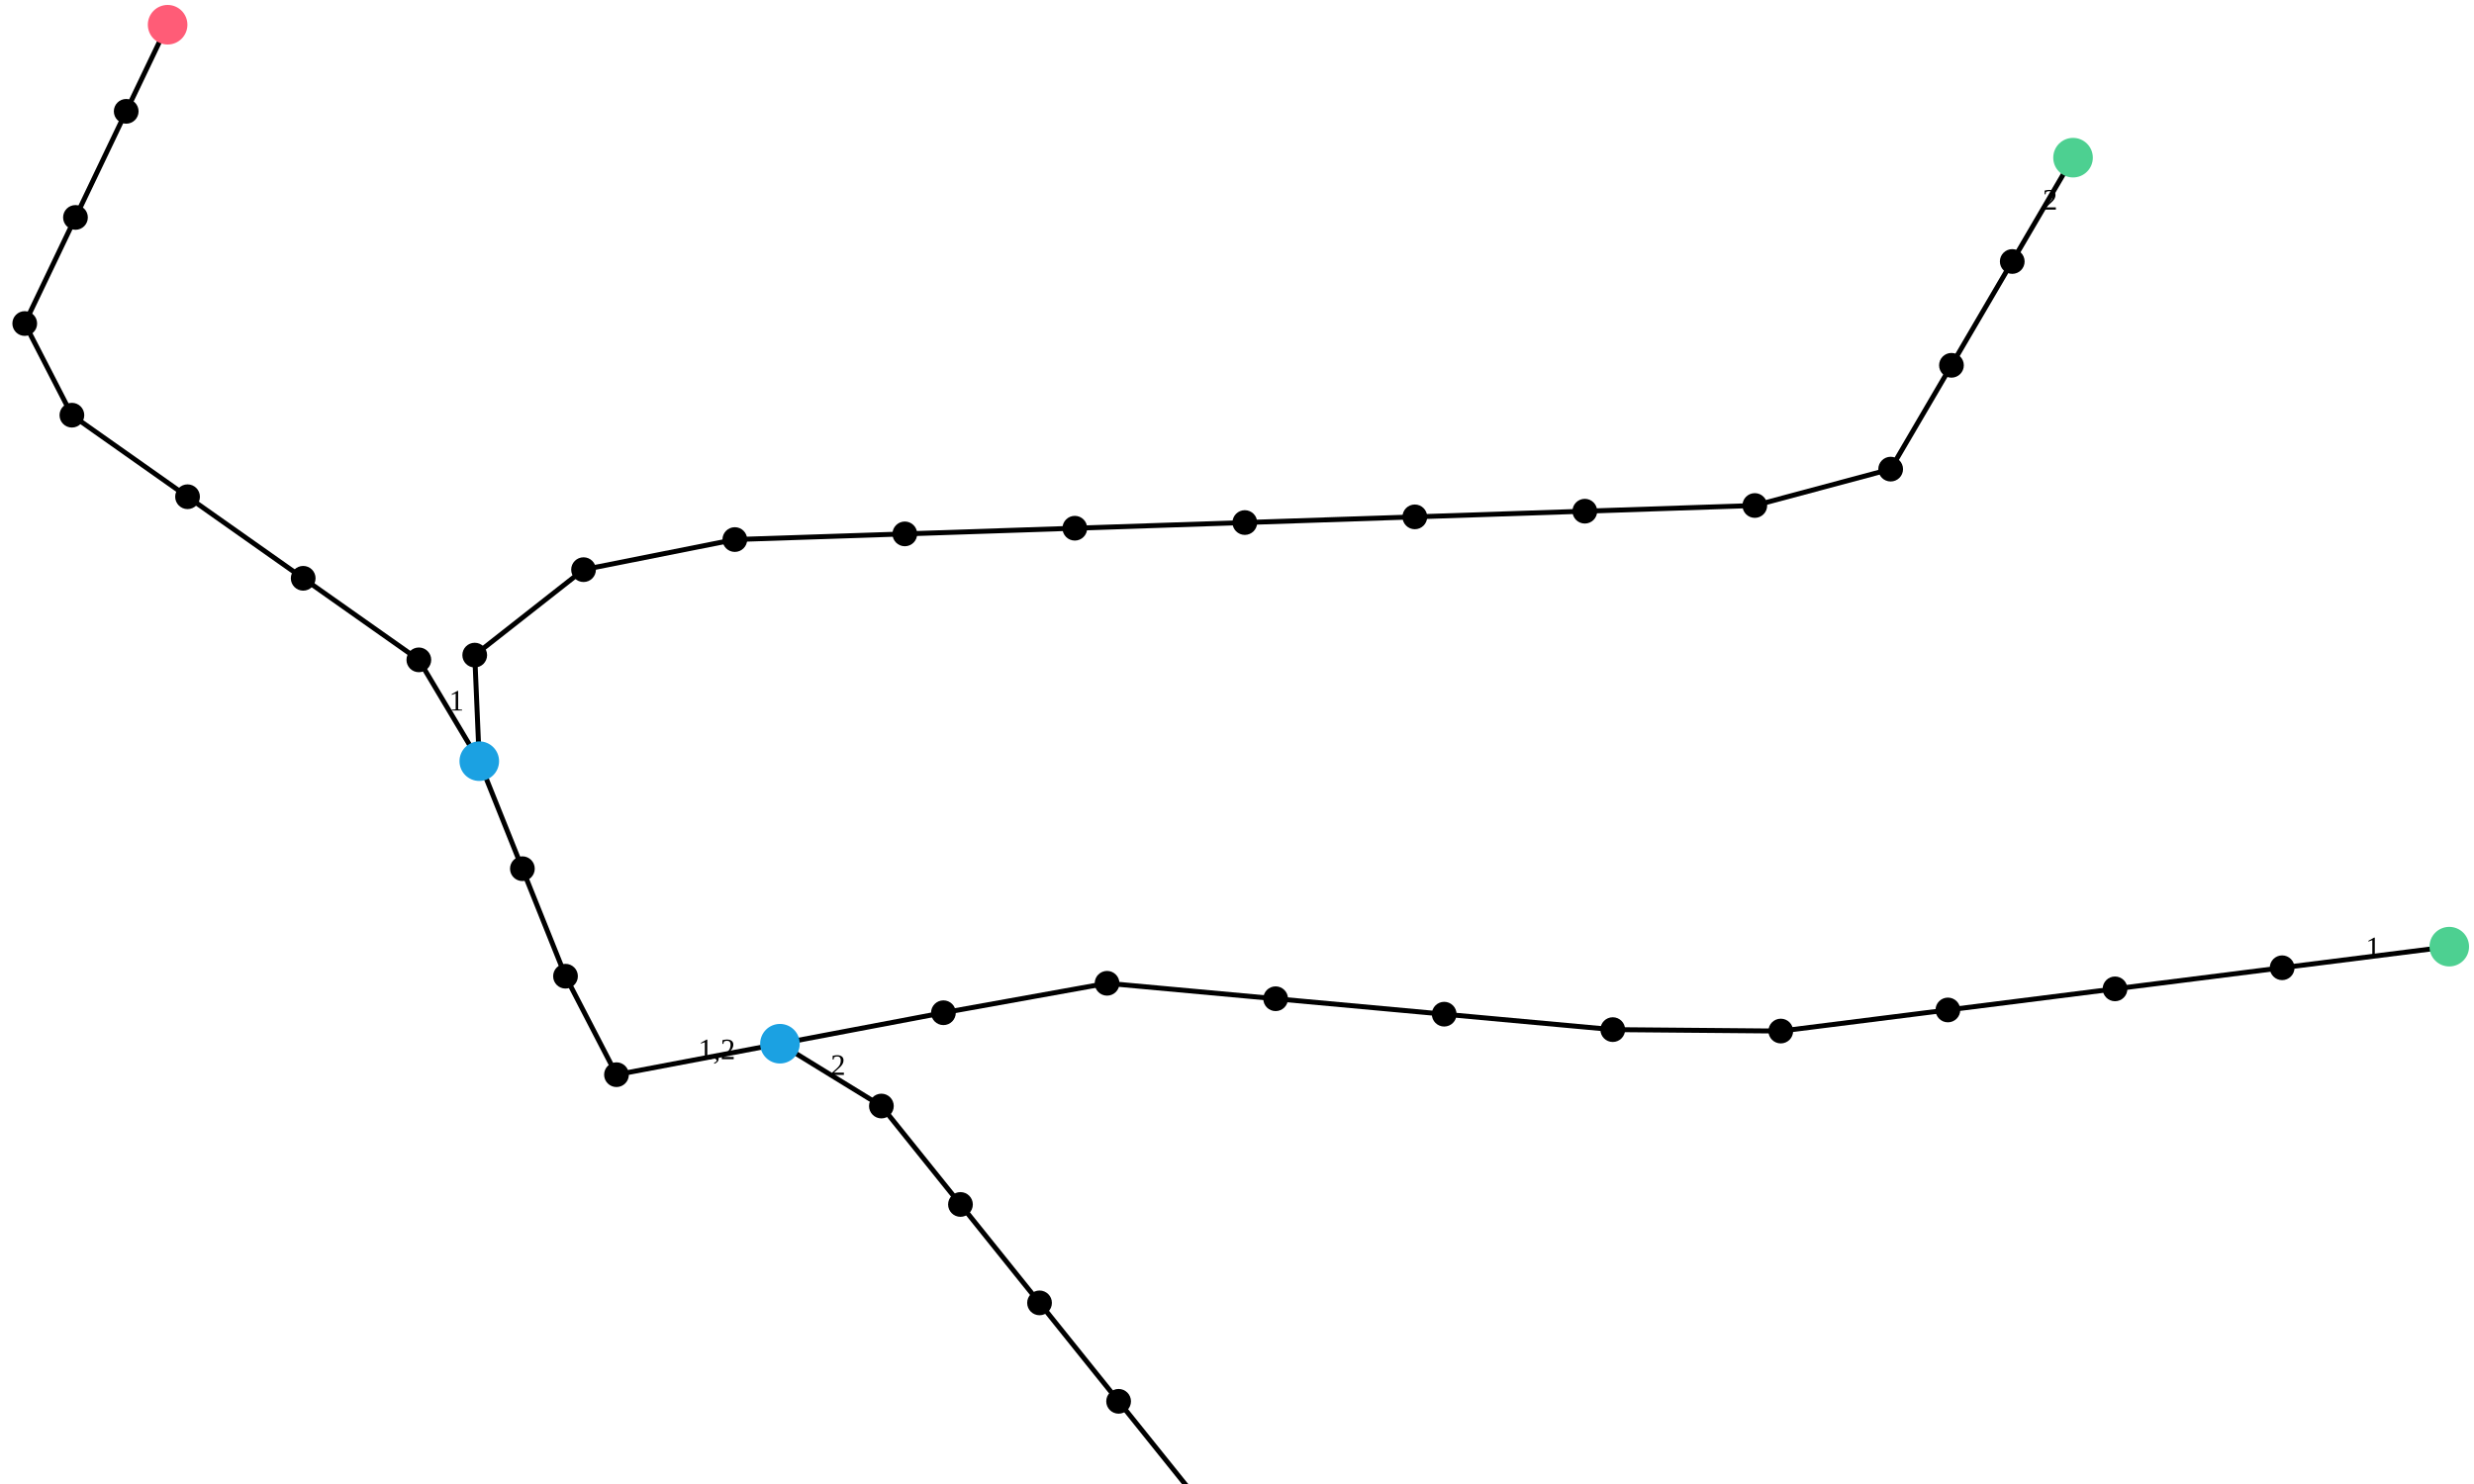
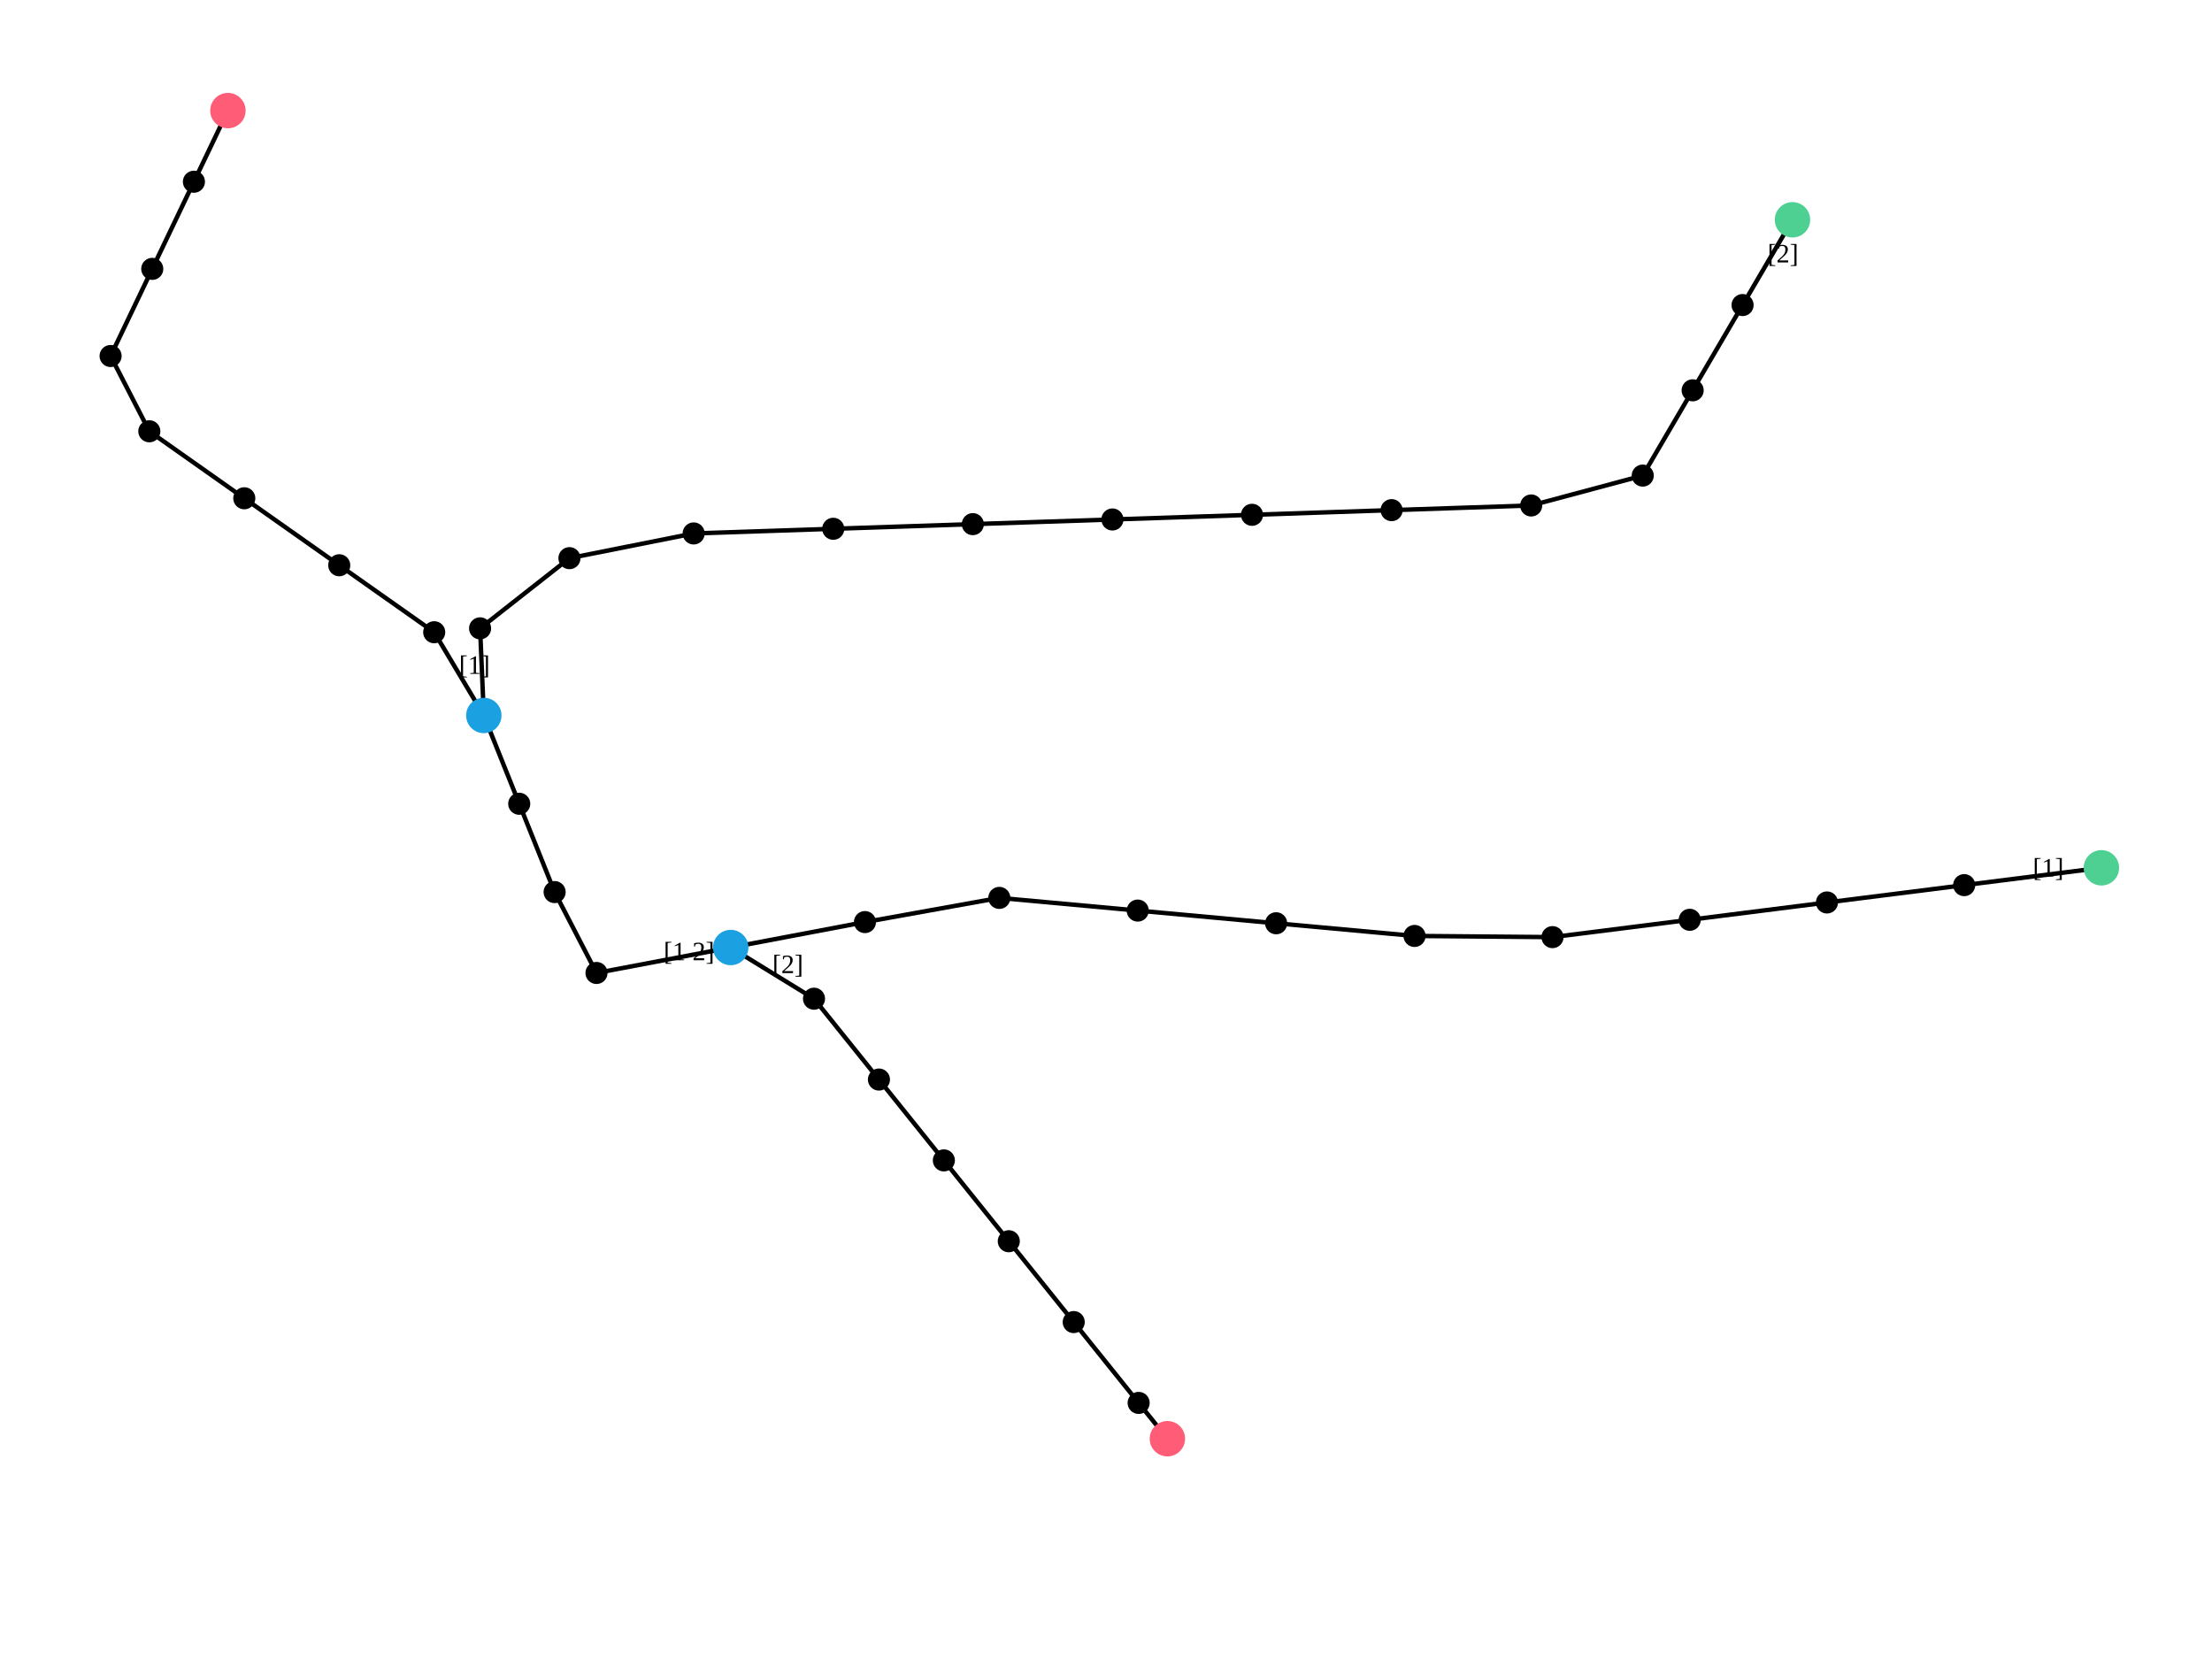
- <svg xmlns="http://www.w3.org/2000/svg" width="1000" height="600">
-   <path d="M837.932 63.749,813.36 105.724,788.787 147.698,764.214 189.673,709.302 204.381,640.589 206.68,571.875 208.977,503.161 211.272,434.447 213.566,365.733 215.858,297.019 218.15,235.874 230.318,191.886 264.872,193.727 307.75" style="stroke: black; stroke-width: 2; fill: none" />
-   <text x="825.646" y="84.736">2</text>
-   <path d="M315.261 421.987,356.262 447.185,388.223 486.98,420.185 526.775,452.146 566.57,484.108 606.365,516.07 646.159,530.218 663.775" style="stroke: black; stroke-width: 2; fill: none" />
-   <text x="335.761" y="434.586">2</text>
-   <path d="M990 382.745,922.449 391.278,854.898 399.809,787.347 408.339,719.796 416.869,651.885 416.287,583.75 410.045,515.615 403.801,447.481 397.557,381.337 409.463,315.261 421.987" style="stroke: black; stroke-width: 2; fill: none" />
-   <text x="956.225" y="387.011">1</text>
-   <path d="M193.727 307.75,169.299 266.785,122.553 233.812,75.808 200.838,29.062 167.864,10 130.806,30.507 87.91,51.014 45.014,67.753 10" style="stroke: black; stroke-width: 2; fill: none" />
-   <text x="181.513" y="287.268">1</text>
-   <path d="M315.261 421.987,249.184 434.51,228.58 394.695,211.153 351.223,193.727 307.75" style="stroke: black; stroke-width: 2; fill: none" />
-   <text x="282.223" y="428.248">1,2</text>
-   <circle cx="530.218" cy="663.775" r="1" style="stroke: none; fill: #ff5c77; r: 8px" />
-   <circle cx="447.481" cy="397.557" r="1" style="stroke: none; fill: black; r: 5px" />
-   <circle cx="67.753" cy="10" r="1" style="stroke: none; fill: #ff5c77; r: 8px" />
-   <circle cx="837.932" cy="63.749" r="1" style="stroke: none; fill: #4dd091; r: 8px" />
-   <circle cx="297.019" cy="218.15" r="1" style="stroke: none; fill: black; r: 5px" />
-   <circle cx="516.07" cy="646.159" r="1" style="stroke: none; fill: black; r: 5px" />
-   <circle cx="788.787" cy="147.698" r="1" style="stroke: none; fill: black; r: 5px" />
-   <circle cx="484.108" cy="606.365" r="1" style="stroke: none; fill: black; r: 5px" />
-   <circle cx="381.337" cy="409.463" r="1" style="stroke: none; fill: black; r: 5px" />
-   <circle cx="169.299" cy="266.785" r="1" style="stroke: none; fill: black; r: 5px" />
-   <circle cx="75.808" cy="200.838" r="1" style="stroke: none; fill: black; r: 5px" />
-   <circle cx="10" cy="130.806" r="1" style="stroke: none; fill: black; r: 5px" />
-   <circle cx="51.014" cy="45.014" r="1" style="stroke: none; fill: black; r: 5px" />
-   <circle cx="854.898" cy="399.809" r="1" style="stroke: none; fill: black; r: 5px" />
-   <circle cx="709.302" cy="204.381" r="1" style="stroke: none; fill: black; r: 5px" />
-   <circle cx="571.875" cy="208.977" r="1" style="stroke: none; fill: black; r: 5px" />
-   <circle cx="235.874" cy="230.318" r="1" style="stroke: none; fill: black; r: 5px" />
-   <circle cx="452.146" cy="566.57" r="1" style="stroke: none; fill: black; r: 5px" />
-   <circle cx="813.36" cy="105.724" r="1" style="stroke: none; fill: black; r: 5px" />
-   <circle cx="583.75" cy="410.045" r="1" style="stroke: none; fill: black; r: 5px" />
-   <circle cx="515.615" cy="403.801" r="1" style="stroke: none; fill: black; r: 5px" />
-   <circle cx="315.261" cy="421.987" r="1" style="stroke: none; fill: #1BA1E2; r: 8px" />
-   <circle cx="249.184" cy="434.51" r="1" style="stroke: none; fill: black; r: 5px" />
-   <circle cx="211.153" cy="351.223" r="1" style="stroke: none; fill: black; r: 5px" />
-   <circle cx="719.796" cy="416.869" r="1" style="stroke: none; fill: black; r: 5px" />
-   <circle cx="29.062" cy="167.864" r="1" style="stroke: none; fill: black; r: 5px" />
-   <circle cx="30.507" cy="87.91" r="1" style="stroke: none; fill: black; r: 5px" />
-   <circle cx="787.347" cy="408.339" r="1" style="stroke: none; fill: black; r: 5px" />
-   <circle cx="651.885" cy="416.287" r="1" style="stroke: none; fill: black; r: 5px" />
-   <circle cx="122.553" cy="233.812" r="1" style="stroke: none; fill: black; r: 5px" />
-   <circle cx="640.589" cy="206.68" r="1" style="stroke: none; fill: black; r: 5px" />
-   <circle cx="191.886" cy="264.872" r="1" style="stroke: none; fill: black; r: 5px" />
-   <circle cx="922.449" cy="391.278" r="1" style="stroke: none; fill: black; r: 5px" />
-   <circle cx="764.214" cy="189.673" r="1" style="stroke: none; fill: black; r: 5px" />
-   <circle cx="388.223" cy="486.98" r="1" style="stroke: none; fill: black; r: 5px" />
-   <circle cx="420.185" cy="526.775" r="1" style="stroke: none; fill: black; r: 5px" />
-   <circle cx="365.733" cy="215.858" r="1" style="stroke: none; fill: black; r: 5px" />
-   <circle cx="356.262" cy="447.185" r="1" style="stroke: none; fill: black; r: 5px" />
-   <circle cx="990" cy="382.745" r="1" style="stroke: none; fill: #4dd091; r: 8px" />
-   <circle cx="228.58" cy="394.695" r="1" style="stroke: none; fill: black; r: 5px" />
-   <circle cx="193.727" cy="307.75" r="1" style="stroke: none; fill: #1BA1E2; r: 8px" />
-   <circle cx="503.161" cy="211.272" r="1" style="stroke: none; fill: black; r: 5px" />
-   <circle cx="434.447" cy="213.566" r="1" style="stroke: none; fill: black; r: 5px" />
+ <svg xmlns="http://www.w3.org/2000/svg" width="1000" height="750">
+   <path d="M218.729 323.444,196.295 285.823,153.365 255.541,110.436 225.259,67.506 194.977,50 160.944,68.833 121.55,87.666 82.156,103.038 50" style="stroke: black; stroke-width: 2; fill: none" />
+   <text x="207.512" y="304.633">[1]</text>
+   <path d="M810.346 99.361,787.779 137.909,765.213 176.457,742.646 215.005,692.217 228.513,629.112 230.624,566.007 232.734,502.903 234.842,439.798 236.948,376.693 239.053,313.589 241.158,257.435 252.333,217.038 284.066,218.729 323.444" style="stroke: black; stroke-width: 2; fill: none" />
+   <text x="799.062" y="118.635">[2]</text>
+   <path d="M330.341 428.355,269.659 439.856,250.736 403.292,234.733 363.368,218.729 323.444" style="stroke: black; stroke-width: 2; fill: none" />
+   <text x="300" y="434.106">[1 2]</text>
+   <path d="M330.341 428.355,367.995 451.496,397.348 488.043,426.7 524.589,456.053 561.136,485.405 597.682,514.758 634.228,527.751 650.406" style="stroke: black; stroke-width: 2; fill: none" />
+   <text x="349.168" y="439.926">[2]</text>
+   <path d="M950 392.317,887.963 400.153,825.927 407.988,763.89 415.822,701.853 423.655,639.486 423.121,576.913 417.388,514.341 411.654,451.768 405.919,391.024 416.854,330.341 428.355" style="stroke: black; stroke-width: 2; fill: none" />
+   <text x="918.982" y="396.235">[1]</text>
+   <circle cx="391.024" cy="416.854" r="1" style="stroke: none; fill: black; r: 5px" />
+   <circle cx="330.341" cy="428.355" r="1" style="stroke: none; fill: #1BA1E2; r: 8px" />
+   <circle cx="50" cy="160.944" r="1" style="stroke: none; fill: black; r: 5px" />
+   <circle cx="439.798" cy="236.948" r="1" style="stroke: none; fill: black; r: 5px" />
+   <circle cx="825.927" cy="407.988" r="1" style="stroke: none; fill: black; r: 5px" />
+   <circle cx="701.853" cy="423.655" r="1" style="stroke: none; fill: black; r: 5px" />
+   <circle cx="269.659" cy="439.856" r="1" style="stroke: none; fill: black; r: 5px" />
+   <circle cx="250.736" cy="403.292" r="1" style="stroke: none; fill: black; r: 5px" />
+   <circle cx="87.666" cy="82.156" r="1" style="stroke: none; fill: black; r: 5px" />
+   <circle cx="742.646" cy="215.005" r="1" style="stroke: none; fill: black; r: 5px" />
+   <circle cx="566.007" cy="232.734" r="1" style="stroke: none; fill: black; r: 5px" />
+   <circle cx="257.435" cy="252.333" r="1" style="stroke: none; fill: black; r: 5px" />
+   <circle cx="217.038" cy="284.066" r="1" style="stroke: none; fill: black; r: 5px" />
+   <circle cx="485.405" cy="597.682" r="1" style="stroke: none; fill: black; r: 5px" />
+   <circle cx="639.486" cy="423.121" r="1" style="stroke: none; fill: black; r: 5px" />
+   <circle cx="576.913" cy="417.388" r="1" style="stroke: none; fill: black; r: 5px" />
+   <circle cx="218.729" cy="323.444" r="1" style="stroke: none; fill: #1BA1E2; r: 8px" />
+   <circle cx="397.348" cy="488.043" r="1" style="stroke: none; fill: black; r: 5px" />
+   <circle cx="196.295" cy="285.823" r="1" style="stroke: none; fill: black; r: 5px" />
+   <circle cx="110.436" cy="225.259" r="1" style="stroke: none; fill: black; r: 5px" />
+   <circle cx="67.506" cy="194.977" r="1" style="stroke: none; fill: black; r: 5px" />
+   <circle cx="103.038" cy="50" r="1" style="stroke: none; fill: #ff5c77; r: 8px" />
+   <circle cx="810.346" cy="99.361" r="1" style="stroke: none; fill: #4dd091; r: 8px" />
+   <circle cx="787.779" cy="137.909" r="1" style="stroke: none; fill: black; r: 5px" />
+   <circle cx="692.217" cy="228.513" r="1" style="stroke: none; fill: black; r: 5px" />
+   <circle cx="950" cy="392.317" r="1" style="stroke: none; fill: #4dd091; r: 8px" />
+   <circle cx="887.963" cy="400.153" r="1" style="stroke: none; fill: black; r: 5px" />
+   <circle cx="451.768" cy="405.919" r="1" style="stroke: none; fill: black; r: 5px" />
+   <circle cx="765.213" cy="176.457" r="1" style="stroke: none; fill: black; r: 5px" />
+   <circle cx="527.751" cy="650.406" r="1" style="stroke: none; fill: #ff5c77; r: 8px" />
+   <circle cx="514.341" cy="411.654" r="1" style="stroke: none; fill: black; r: 5px" />
+   <circle cx="629.112" cy="230.624" r="1" style="stroke: none; fill: black; r: 5px" />
+   <circle cx="376.693" cy="239.053" r="1" style="stroke: none; fill: black; r: 5px" />
+   <circle cx="313.589" cy="241.158" r="1" style="stroke: none; fill: black; r: 5px" />
+   <circle cx="456.053" cy="561.136" r="1" style="stroke: none; fill: black; r: 5px" />
+   <circle cx="763.89" cy="415.822" r="1" style="stroke: none; fill: black; r: 5px" />
+   <circle cx="234.733" cy="363.368" r="1" style="stroke: none; fill: black; r: 5px" />
+   <circle cx="153.365" cy="255.541" r="1" style="stroke: none; fill: black; r: 5px" />
+   <circle cx="502.903" cy="234.842" r="1" style="stroke: none; fill: black; r: 5px" />
+   <circle cx="367.995" cy="451.496" r="1" style="stroke: none; fill: black; r: 5px" />
+   <circle cx="426.7" cy="524.589" r="1" style="stroke: none; fill: black; r: 5px" />
+   <circle cx="514.758" cy="634.228" r="1" style="stroke: none; fill: black; r: 5px" />
+   <circle cx="68.833" cy="121.55" r="1" style="stroke: none; fill: black; r: 5px" />
</svg>
